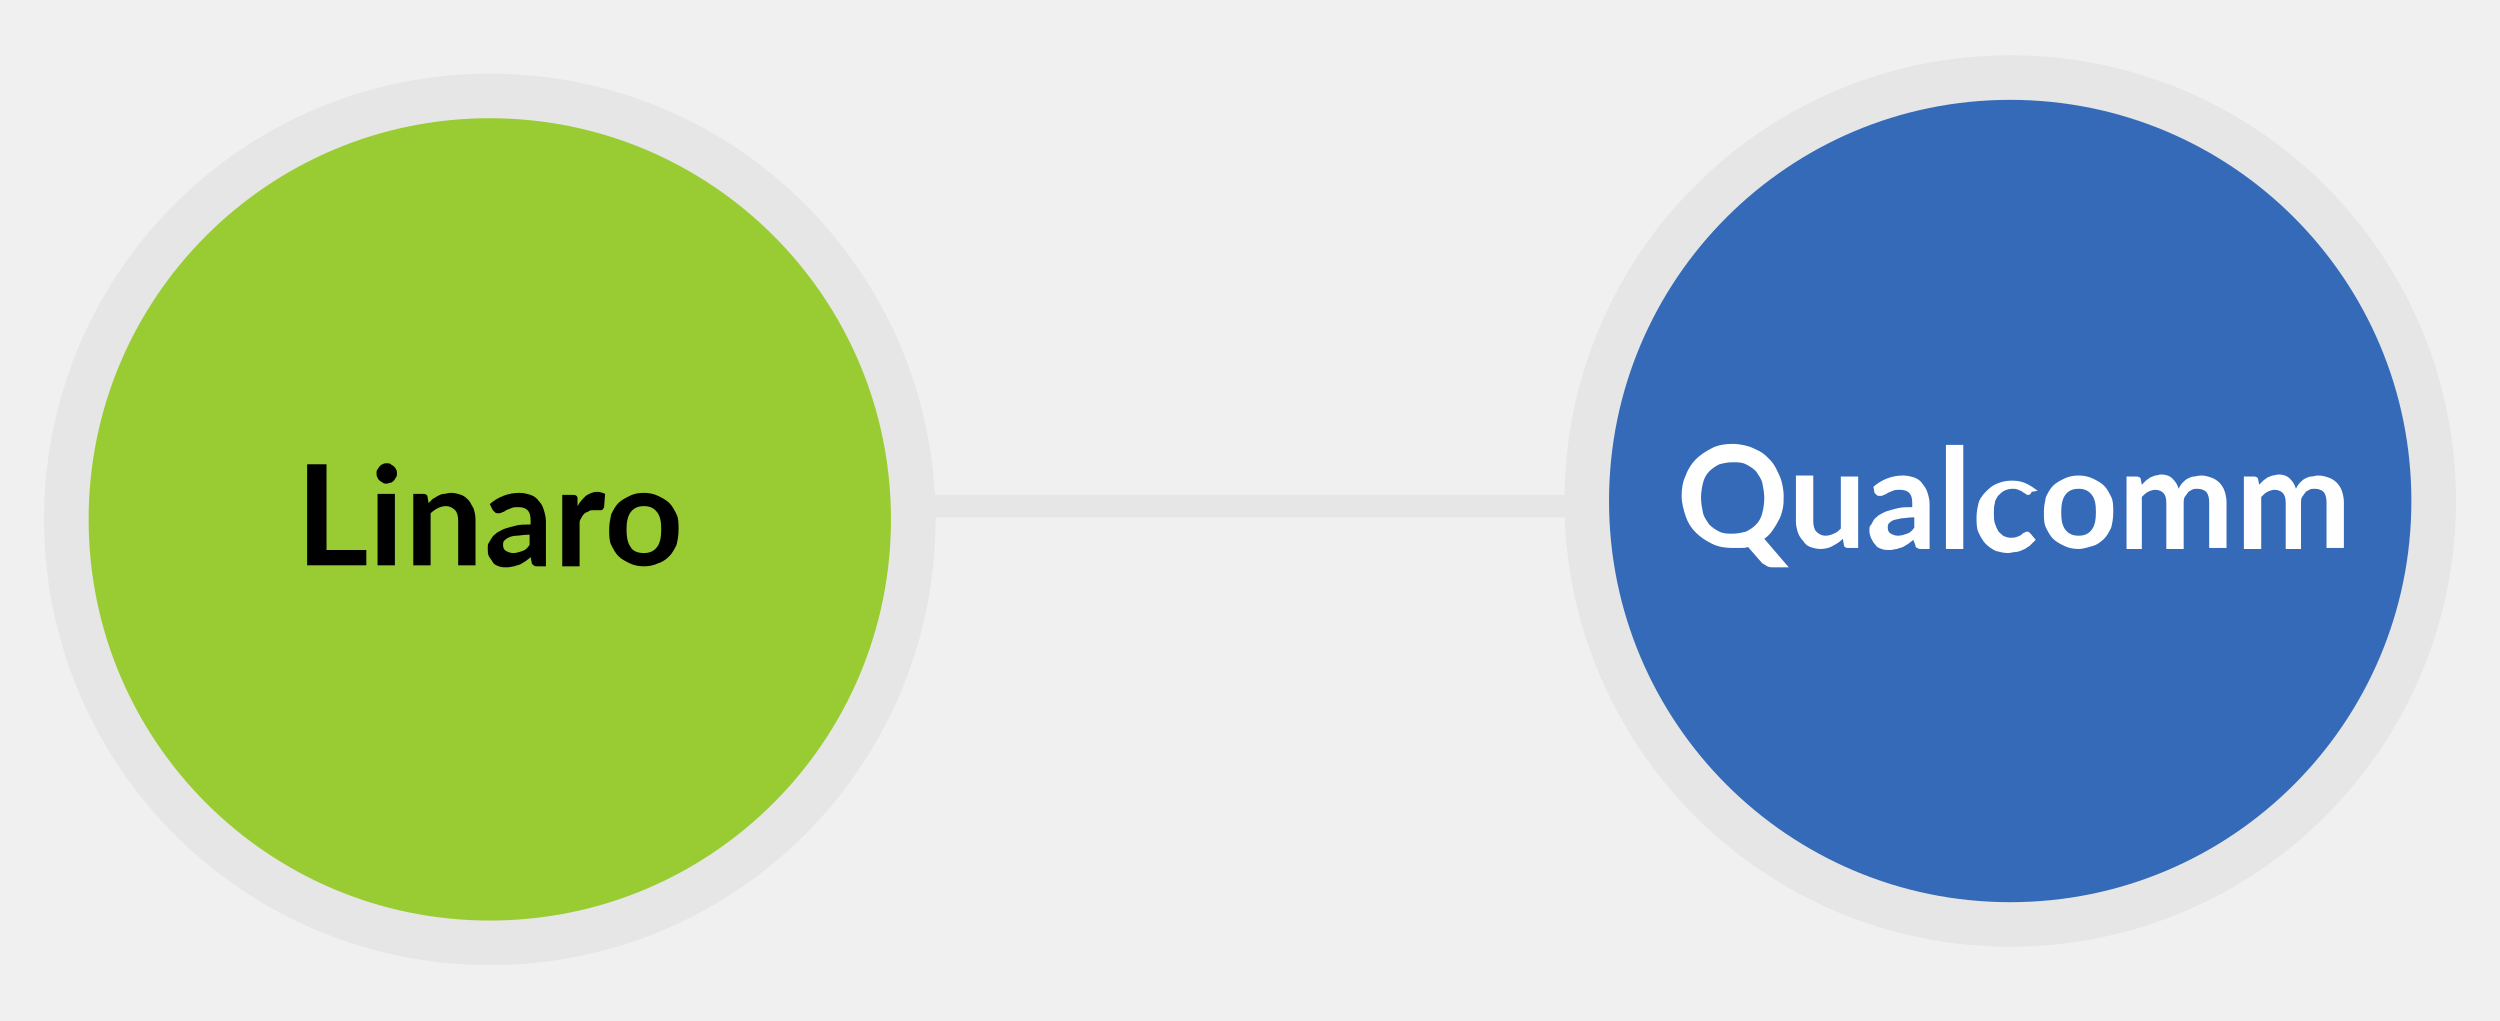
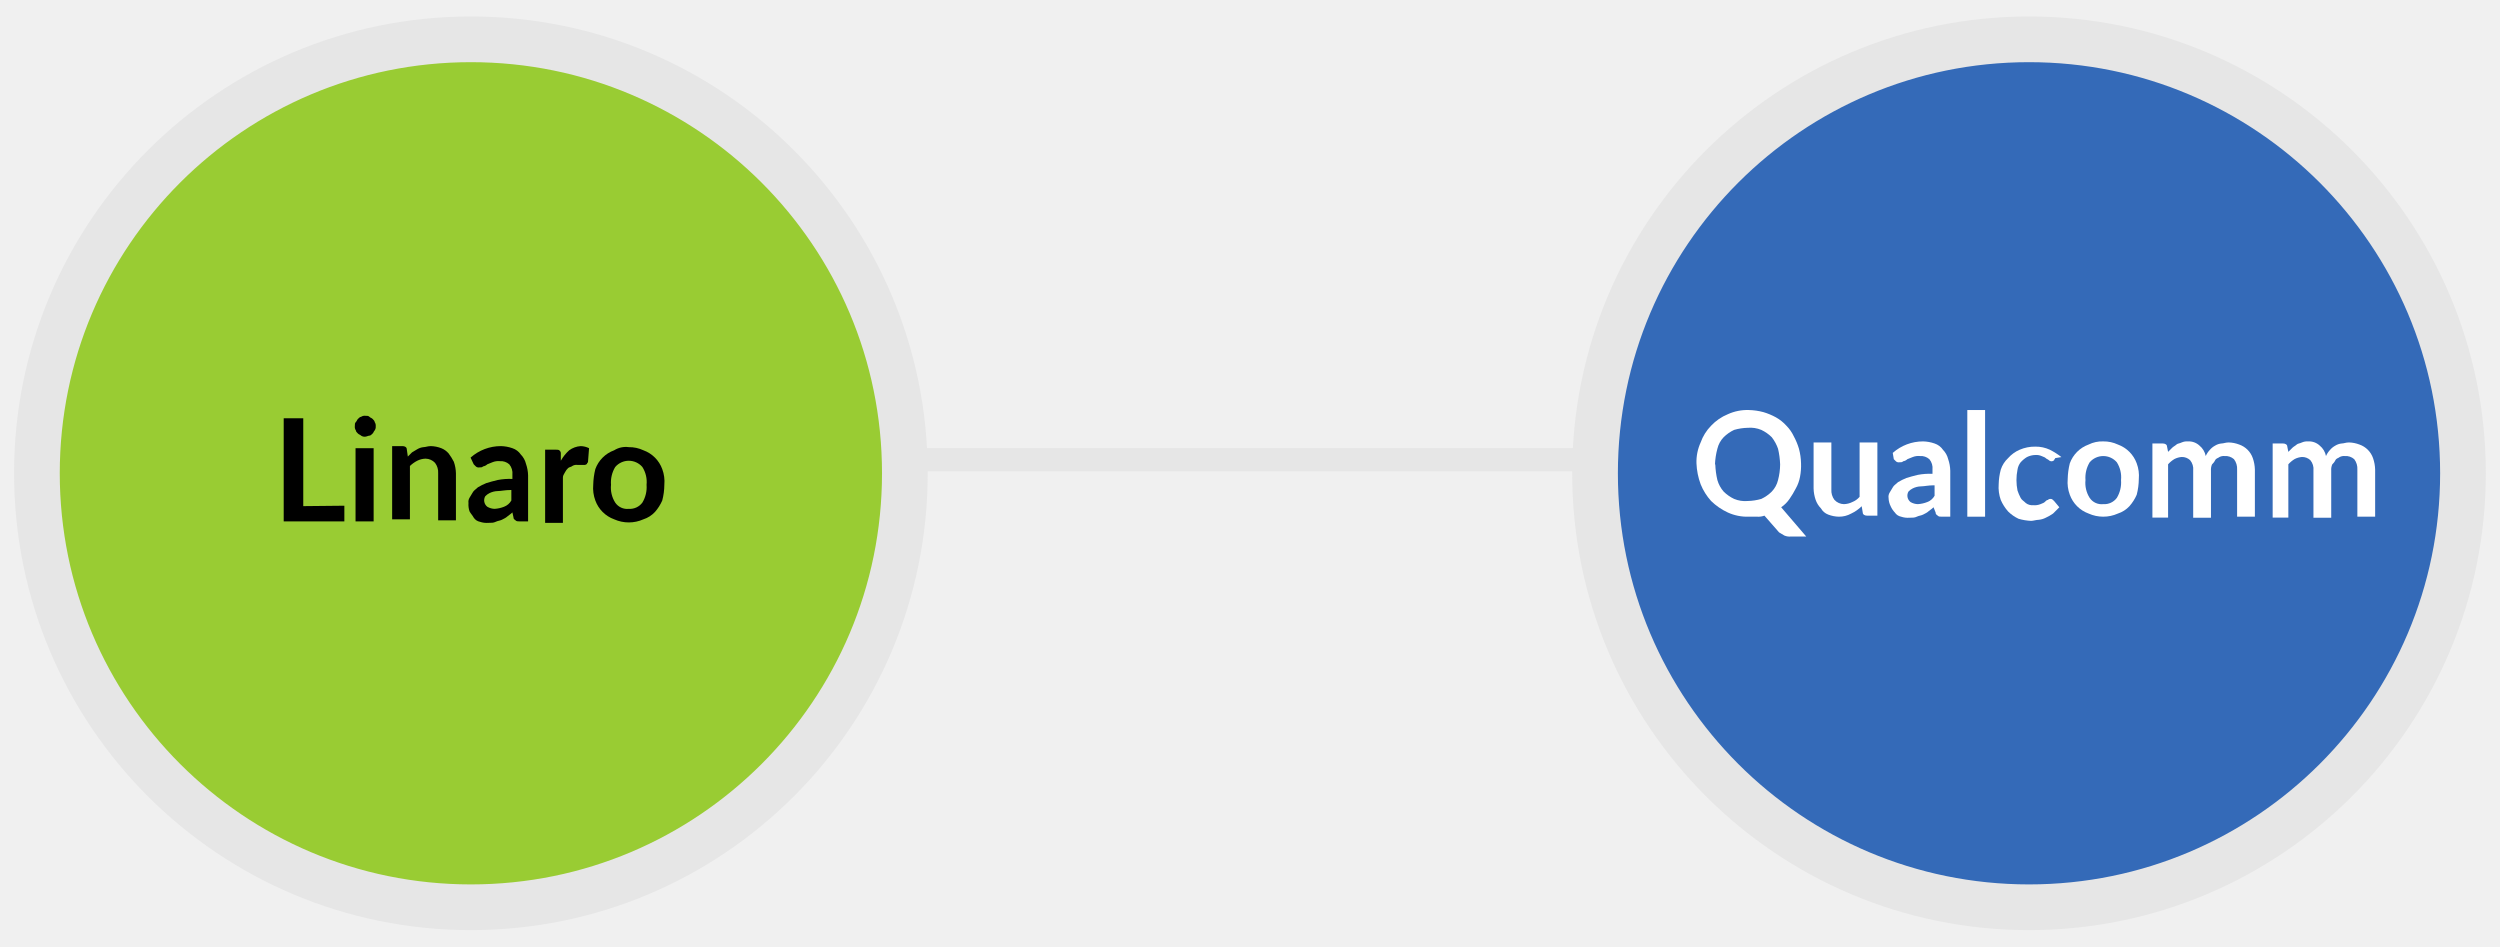
- <svg xmlns="http://www.w3.org/2000/svg" version="1.1" id="Layer_1" x="0px" y="0px" viewBox="0 0 245 100" style="enable-background:new 0 0 245 100;" xml:space="preserve">
-   <style type="text/css">
- 	.st0{fill:none;stroke:#E6E6E6;stroke-width:2.22;stroke-miterlimit:10;}
- 	.st1{fill:#99CC33;stroke:#E6E6E6;stroke-width:4.37;stroke-miterlimit:10;}
- 	.st2{enable-background:new    ;}
- 	.st3{fill:#346AB8;stroke:#E6E6E6;stroke-width:4.37;stroke-miterlimit:10;}
- 	.st4{fill:#FFFFFF;}
- </style>
-   <g id="upper">
-     <line class="st0" x1="35.7" y1="49.6" x2="215.2" y2="49.6" />
-     <circle class="st1" cx="48" cy="50.9" r="41.5" />
-     <g class="st2">
-       <path d="M35.9,53.9v1.5h-5.8v-9.9H32v8.4H35.9z" />
-       <path d="M38.9,46.4c0,0.1,0,0.3-0.1,0.4c-0.1,0.1-0.1,0.2-0.2,0.3c-0.1,0.1-0.2,0.2-0.3,0.2s-0.3,0.1-0.4,0.1    c-0.1,0-0.3,0-0.4-0.1c-0.1-0.1-0.2-0.1-0.3-0.2c-0.1-0.1-0.2-0.2-0.2-0.3c-0.1-0.1-0.1-0.3-0.1-0.4c0-0.2,0-0.3,0.1-0.4    c0.1-0.1,0.1-0.2,0.2-0.3s0.2-0.2,0.3-0.2c0.1-0.1,0.3-0.1,0.4-0.1c0.2,0,0.3,0,0.4,0.1s0.2,0.1,0.3,0.2c0.1,0.1,0.2,0.2,0.2,0.3    C38.9,46.1,38.9,46.2,38.9,46.4z M38.7,48.4v7H37v-7H38.7z" />
-       <path d="M42,49.3c0.1-0.1,0.3-0.3,0.4-0.4c0.2-0.1,0.3-0.2,0.5-0.3s0.4-0.2,0.6-0.2s0.4-0.1,0.7-0.1c0.4,0,0.7,0.1,1,0.2    c0.3,0.1,0.5,0.3,0.7,0.5c0.2,0.2,0.3,0.5,0.5,0.8c0.1,0.3,0.2,0.7,0.2,1.1v4.5h-1.7V51c0-0.4-0.1-0.8-0.3-1    c-0.2-0.2-0.5-0.4-0.9-0.4c-0.3,0-0.6,0.1-0.8,0.2s-0.5,0.3-0.7,0.5v5.1h-1.7v-7h1c0.2,0,0.4,0.1,0.4,0.3L42,49.3z" />
-       <path d="M48,49.4c0.8-0.7,1.8-1.1,2.9-1.1c0.4,0,0.8,0.1,1.1,0.2c0.3,0.1,0.6,0.3,0.8,0.6c0.2,0.2,0.4,0.5,0.5,0.9    c0.1,0.3,0.2,0.7,0.2,1.1v4.4h-0.8c-0.2,0-0.3,0-0.4-0.1s-0.2-0.1-0.2-0.3L52,54.6c-0.2,0.2-0.4,0.3-0.5,0.4    c-0.2,0.1-0.3,0.2-0.5,0.3s-0.4,0.1-0.6,0.2c-0.2,0-0.4,0.1-0.7,0.1c-0.3,0-0.6,0-0.8-0.1c-0.3-0.1-0.5-0.2-0.6-0.4    s-0.3-0.4-0.4-0.6c-0.1-0.2-0.1-0.5-0.1-0.8c0-0.2,0-0.4,0.1-0.5c0.1-0.2,0.2-0.3,0.3-0.5c0.1-0.2,0.3-0.3,0.5-0.5    c0.2-0.1,0.5-0.3,0.8-0.4c0.3-0.1,0.7-0.2,1.1-0.3c0.4-0.1,0.9-0.1,1.4-0.1V51c0-0.5-0.1-0.8-0.3-1c-0.2-0.2-0.5-0.3-0.9-0.3    c-0.3,0-0.5,0-0.7,0.1c-0.2,0.1-0.3,0.1-0.5,0.2c-0.1,0.1-0.3,0.2-0.4,0.2c-0.1,0.1-0.2,0.1-0.4,0.1c-0.1,0-0.2,0-0.3-0.1    s-0.1-0.1-0.2-0.2L48,49.4z M51.8,52.4c-0.5,0-0.9,0.1-1.2,0.1s-0.6,0.1-0.8,0.2s-0.3,0.2-0.4,0.3c-0.1,0.1-0.1,0.3-0.1,0.4    c0,0.3,0.1,0.5,0.3,0.6c0.2,0.1,0.4,0.2,0.7,0.2c0.3,0,0.6-0.1,0.9-0.2c0.3-0.1,0.5-0.3,0.7-0.6V52.4z" />
-     </g>
-     <g class="st2">
-       <path d="M56.6,49.6c0.2-0.4,0.5-0.7,0.8-1c0.3-0.2,0.7-0.4,1.1-0.4c0.3,0,0.6,0.1,0.8,0.2l-0.1,1.3c0,0.1-0.1,0.1-0.1,0.2    c0,0-0.1,0.1-0.2,0.1c-0.1,0-0.2,0-0.3,0c-0.1,0-0.3,0-0.4,0c-0.2,0-0.4,0-0.5,0.1c-0.1,0.1-0.3,0.1-0.4,0.2s-0.2,0.2-0.3,0.4    s-0.2,0.3-0.2,0.5v4.3h-1.7v-7h1c0.2,0,0.3,0,0.4,0.1s0.1,0.2,0.1,0.3L56.6,49.6z" />
-     </g>
-     <g class="st2">
-       <path d="M63.1,48.3c0.5,0,1,0.1,1.4,0.3c0.4,0.2,0.8,0.4,1.1,0.7c0.3,0.3,0.5,0.7,0.7,1.1c0.2,0.4,0.2,0.9,0.2,1.5    c0,0.6-0.1,1.1-0.2,1.5c-0.2,0.4-0.4,0.8-0.7,1.1c-0.3,0.3-0.7,0.6-1.1,0.7c-0.4,0.2-0.9,0.3-1.4,0.3c-0.5,0-1-0.1-1.4-0.3    c-0.4-0.2-0.8-0.4-1.1-0.7c-0.3-0.3-0.5-0.7-0.7-1.1c-0.2-0.4-0.2-0.9-0.2-1.5c0-0.6,0.1-1,0.2-1.5c0.2-0.4,0.4-0.8,0.7-1.1    c0.3-0.3,0.7-0.5,1.1-0.7C62.1,48.4,62.5,48.3,63.1,48.3z M63.1,54.2c0.6,0,1-0.2,1.3-0.6s0.4-1,0.4-1.7c0-0.8-0.1-1.3-0.4-1.7    c-0.3-0.4-0.7-0.6-1.3-0.6c-0.6,0-1,0.2-1.3,0.6c-0.3,0.4-0.4,1-0.4,1.7s0.1,1.3,0.4,1.7C62,54,62.5,54.2,63.1,54.2z" />
-     </g>
-     <circle class="st3" cx="197" cy="49.1" r="41.5" />
-     <g class="st2">
-       <path class="st4" d="M175.3,55.6h-1.5c-0.2,0-0.4,0-0.6-0.1c-0.2-0.1-0.3-0.2-0.5-0.3l-1.4-1.6c-0.2,0.1-0.5,0.1-0.7,0.1    c-0.2,0-0.5,0-0.8,0c-0.7,0-1.4-0.1-2-0.4s-1.1-0.6-1.6-1.1s-0.8-1-1-1.6c-0.2-0.6-0.4-1.3-0.4-2s0.1-1.4,0.4-2    c0.2-0.6,0.6-1.2,1-1.6s1-0.8,1.6-1.1s1.3-0.4,2-0.4c0.5,0,1,0.1,1.4,0.2c0.4,0.1,0.8,0.3,1.2,0.5s0.7,0.5,1,0.8    c0.3,0.3,0.5,0.6,0.7,1c0.2,0.4,0.4,0.8,0.5,1.2c0.1,0.4,0.2,0.9,0.2,1.4c0,0.4,0,0.9-0.1,1.3c-0.1,0.4-0.2,0.8-0.4,1.1    c-0.2,0.4-0.4,0.7-0.6,1s-0.5,0.6-0.8,0.8L175.3,55.6z M166.7,48.8c0,0.5,0.1,1,0.2,1.5c0.1,0.4,0.4,0.8,0.6,1.1    c0.3,0.3,0.6,0.5,1,0.7c0.4,0.2,0.8,0.2,1.3,0.2c0.5,0,0.9-0.1,1.3-0.2c0.4-0.2,0.7-0.4,1-0.7c0.3-0.3,0.5-0.7,0.6-1.1    c0.1-0.4,0.2-0.9,0.2-1.5c0-0.5-0.1-1-0.2-1.5c-0.1-0.4-0.4-0.8-0.6-1.1c-0.3-0.3-0.6-0.5-1-0.7c-0.4-0.2-0.8-0.2-1.3-0.2    c-0.5,0-0.9,0.1-1.3,0.2c-0.4,0.2-0.7,0.4-1,0.7c-0.3,0.3-0.5,0.7-0.6,1.1C166.8,47.7,166.7,48.2,166.7,48.8z" />
-     </g>
-     <g class="st2">
-       <path class="st4" d="M182.1,46.7v7h-1c-0.2,0-0.4-0.1-0.4-0.3l-0.1-0.6c-0.3,0.3-0.6,0.5-1,0.7c-0.3,0.2-0.8,0.3-1.2,0.3    c-0.4,0-0.7-0.1-1-0.2c-0.3-0.1-0.5-0.3-0.7-0.6c-0.2-0.2-0.4-0.5-0.5-0.8c-0.1-0.3-0.2-0.7-0.2-1.1v-4.5h1.7v4.5    c0,0.4,0.1,0.8,0.3,1c0.2,0.2,0.5,0.4,0.9,0.4c0.3,0,0.6-0.1,0.8-0.2c0.3-0.1,0.5-0.3,0.7-0.5v-5.1H182.1z" />
-       <path class="st4" d="M183.6,47.7c0.8-0.7,1.8-1.1,2.9-1.1c0.4,0,0.8,0.1,1.1,0.2c0.3,0.1,0.6,0.3,0.8,0.6s0.4,0.5,0.5,0.9    c0.1,0.3,0.2,0.7,0.2,1.1v4.4h-0.8c-0.2,0-0.3,0-0.4-0.1c-0.1,0-0.2-0.1-0.2-0.3l-0.2-0.5c-0.2,0.2-0.4,0.3-0.5,0.4    c-0.2,0.1-0.3,0.2-0.5,0.3c-0.2,0.1-0.4,0.1-0.6,0.2c-0.2,0-0.4,0.1-0.7,0.1c-0.3,0-0.6,0-0.8-0.1c-0.3-0.1-0.5-0.2-0.6-0.4    c-0.2-0.2-0.3-0.4-0.4-0.6c-0.1-0.2-0.2-0.5-0.2-0.8c0-0.2,0-0.4,0.1-0.5s0.2-0.3,0.3-0.5c0.1-0.2,0.3-0.3,0.5-0.5    c0.2-0.1,0.5-0.3,0.8-0.4c0.3-0.1,0.7-0.2,1.1-0.3c0.4-0.1,0.9-0.1,1.4-0.1v-0.4c0-0.5-0.1-0.8-0.3-1c-0.2-0.2-0.5-0.3-0.9-0.3    c-0.3,0-0.5,0-0.7,0.1s-0.3,0.1-0.5,0.2c-0.1,0.1-0.3,0.2-0.4,0.2c-0.1,0.1-0.2,0.1-0.4,0.1c-0.1,0-0.2,0-0.3-0.1    s-0.1-0.1-0.2-0.2L183.6,47.7z M187.5,50.7c-0.5,0-0.9,0.1-1.2,0.1c-0.3,0.1-0.6,0.1-0.8,0.2c-0.2,0.1-0.3,0.2-0.4,0.3    c-0.1,0.1-0.1,0.3-0.1,0.4c0,0.3,0.1,0.5,0.3,0.6c0.2,0.1,0.4,0.2,0.7,0.2c0.3,0,0.6-0.1,0.9-0.2c0.3-0.1,0.5-0.3,0.7-0.6V50.7z" />
-       <path class="st4" d="M192.4,43.6v10.2h-1.7V43.6H192.4z" />
-     </g>
-     <g class="st2">
-       <path class="st4" d="M199.1,48.2c0,0.1-0.1,0.1-0.1,0.2c0,0-0.1,0.1-0.2,0.1c-0.1,0-0.2,0-0.3-0.1c-0.1-0.1-0.2-0.1-0.3-0.2    c-0.1-0.1-0.2-0.1-0.4-0.2c-0.2-0.1-0.4-0.1-0.6-0.1c-0.3,0-0.6,0.1-0.8,0.2c-0.2,0.1-0.4,0.3-0.6,0.5c-0.1,0.2-0.3,0.4-0.3,0.7    c-0.1,0.3-0.1,0.6-0.1,1c0,0.4,0,0.7,0.1,1c0.1,0.3,0.2,0.5,0.3,0.7s0.3,0.3,0.5,0.5c0.2,0.1,0.5,0.2,0.7,0.2s0.5,0,0.7-0.1    c0.2-0.1,0.3-0.1,0.4-0.2c0.1-0.1,0.2-0.2,0.3-0.2c0.1-0.1,0.2-0.1,0.3-0.1c0.1,0,0.2,0.1,0.3,0.2l0.5,0.6    c-0.2,0.2-0.4,0.4-0.6,0.6c-0.2,0.1-0.4,0.3-0.7,0.4c-0.2,0.1-0.5,0.2-0.7,0.2c-0.2,0-0.5,0.1-0.7,0.1c-0.4,0-0.8-0.1-1.2-0.2    c-0.4-0.2-0.7-0.4-1-0.7s-0.5-0.7-0.7-1.1c-0.2-0.4-0.2-1-0.2-1.5c0-0.5,0.1-1,0.2-1.4c0.1-0.4,0.4-0.8,0.7-1.1s0.6-0.6,1.1-0.8    s0.9-0.3,1.5-0.3c0.5,0,1,0.1,1.4,0.3c0.4,0.2,0.7,0.4,1.1,0.7L199.1,48.2z" />
-     </g>
-     <g class="st2">
-       <path class="st4" d="M203.7,46.6c0.5,0,1,0.1,1.4,0.3s0.8,0.4,1.1,0.7c0.3,0.3,0.5,0.7,0.7,1.1c0.2,0.4,0.2,0.9,0.2,1.5    c0,0.6-0.1,1.1-0.2,1.5c-0.2,0.4-0.4,0.8-0.7,1.1c-0.3,0.3-0.7,0.6-1.1,0.7s-0.9,0.3-1.4,0.3c-0.5,0-1-0.1-1.4-0.3    c-0.4-0.2-0.8-0.4-1.1-0.7c-0.3-0.3-0.5-0.7-0.7-1.1c-0.2-0.4-0.2-0.9-0.2-1.5c0-0.6,0.1-1,0.2-1.5c0.2-0.4,0.4-0.8,0.7-1.1    c0.3-0.3,0.7-0.5,1.1-0.7C202.7,46.7,203.2,46.6,203.7,46.6z M203.7,52.5c0.6,0,1-0.2,1.3-0.6c0.3-0.4,0.4-1,0.4-1.7    c0-0.8-0.1-1.3-0.4-1.7s-0.7-0.6-1.3-0.6c-0.6,0-1,0.2-1.3,0.6c-0.3,0.4-0.4,1-0.4,1.7c0,0.8,0.1,1.3,0.4,1.7    C202.7,52.3,203.1,52.5,203.7,52.5z" />
-       <path class="st4" d="M208.4,53.7v-7h1c0.2,0,0.4,0.1,0.4,0.3l0.1,0.5c0.1-0.1,0.3-0.3,0.4-0.4c0.1-0.1,0.3-0.2,0.4-0.3    c0.2-0.1,0.3-0.1,0.5-0.2c0.2,0,0.4-0.1,0.6-0.1c0.4,0,0.8,0.1,1.1,0.4s0.5,0.6,0.6,1c0.1-0.2,0.2-0.4,0.4-0.6    c0.2-0.2,0.3-0.3,0.5-0.4c0.2-0.1,0.4-0.2,0.6-0.2c0.2,0,0.4-0.1,0.7-0.1c0.4,0,0.7,0.1,1,0.2s0.6,0.3,0.8,0.5s0.4,0.5,0.5,0.8    c0.1,0.3,0.2,0.7,0.2,1.1v4.5h-1.7v-4.5c0-0.4-0.1-0.8-0.3-1s-0.5-0.3-0.9-0.3c-0.2,0-0.3,0-0.5,0.1c-0.1,0.1-0.3,0.1-0.4,0.3    c-0.1,0.1-0.2,0.3-0.3,0.4c-0.1,0.2-0.1,0.4-0.1,0.6v4.5h-1.7v-4.5c0-0.5-0.1-0.8-0.3-1s-0.5-0.3-0.8-0.3c-0.2,0-0.5,0.1-0.7,0.2    c-0.2,0.1-0.4,0.3-0.6,0.5v5.1H208.4z" />
-       <path class="st4" d="M219.9,53.7v-7h1c0.2,0,0.4,0.1,0.4,0.3l0.1,0.5c0.1-0.1,0.3-0.3,0.4-0.4c0.1-0.1,0.3-0.2,0.4-0.3    c0.2-0.1,0.3-0.1,0.5-0.2c0.2,0,0.4-0.1,0.6-0.1c0.4,0,0.8,0.1,1.1,0.4s0.5,0.6,0.6,1c0.1-0.2,0.2-0.4,0.4-0.6    c0.2-0.2,0.3-0.3,0.5-0.4c0.2-0.1,0.4-0.2,0.6-0.2c0.2,0,0.4-0.1,0.7-0.1c0.4,0,0.7,0.1,1,0.2s0.6,0.3,0.8,0.5s0.4,0.5,0.5,0.8    c0.1,0.3,0.2,0.7,0.2,1.1v4.5h-1.7v-4.5c0-0.4-0.1-0.8-0.3-1s-0.5-0.3-0.9-0.3c-0.2,0-0.3,0-0.5,0.1c-0.1,0.1-0.3,0.1-0.4,0.3    c-0.1,0.1-0.2,0.3-0.3,0.4c-0.1,0.2-0.1,0.4-0.1,0.6v4.5H224v-4.5c0-0.5-0.1-0.8-0.3-1s-0.5-0.3-0.8-0.3c-0.2,0-0.5,0.1-0.7,0.2    c-0.2,0.1-0.4,0.3-0.6,0.5v5.1H219.9z" />
-     </g>
+ <svg xmlns="http://www.w3.org/2000/svg" id="Layer_1" data-name="Layer 1" viewBox="0 0 239.07 90.52">
+   <defs>
+     <style>.cls-1{fill:none;stroke-width:2.22px;}.cls-1,.cls-2,.cls-4{stroke:#e6e6e6;stroke-miterlimit:10;}.cls-2{fill:#9c3;}.cls-2,.cls-4{stroke-width:4.37px;}.cls-3{isolation:isolate;}.cls-4{fill:#346ab8;}.cls-5{fill:#fff;}</style>
+   </defs>
+   <line class="cls-1" x1="32.73" y1="43.96" x2="212.23" y2="43.96" />
+   <circle class="cls-2" cx="45.03" cy="45.26" r="41.5" />
+   <g class="cls-3">
+     <path d="M32.93,48.36v1.5h-5.8V40H29v8.4Z" />
+     <path d="M35.93,40.76a.6.6,0,0,1-.1.4c-.1.1-.1.2-.2.3s-.2.2-.3.2-.3.1-.4.1a.6.6,0,0,1-.4-.1c-.1-.1-.2-.1-.3-.2s-.2-.2-.2-.3a.6.6,0,0,1-.1-.4c0-.2,0-.3.1-.4s.1-.2.2-.3.2-.2.3-.2a.6.6,0,0,1,.4-.1c.2,0,.3,0,.4.1s.2.1.3.2.2.2.2.3A.6.6,0,0,1,35.93,40.76Zm-.2,2.1v7H34v-7Z" />
+     <path d="M39,43.66l.4-.4c.2-.1.3-.2.5-.3a1.42,1.42,0,0,1,.6-.2c.2,0,.4-.1.7-.1a3,3,0,0,1,1,.2,1.79,1.79,0,0,1,.7.5,5.58,5.58,0,0,1,.5.8,3.59,3.59,0,0,1,.2,1.1v4.5h-1.7v-4.5a1.49,1.49,0,0,0-.3-1,1.27,1.27,0,0,0-.9-.4,1.88,1.88,0,0,0-.8.2,3,3,0,0,0-.7.5v5.1h-1.7v-7h1c.2,0,.4.1.4.3Z" />
+     <path d="M45,43.76a4.36,4.36,0,0,1,2.9-1.1,3.59,3.59,0,0,1,1.1.2,1.56,1.56,0,0,1,.8.6,1.93,1.93,0,0,1,.5.9,3.59,3.59,0,0,1,.2,1.1v4.4h-.8c-.2,0-.3,0-.4-.1s-.2-.1-.2-.3L49,49c-.2.2-.4.3-.5.4s-.3.2-.5.3-.4.1-.6.2-.4.1-.7.1a2,2,0,0,1-.8-.1.92.92,0,0,1-.6-.4c-.1-.2-.3-.4-.4-.6a2,2,0,0,1-.1-.8.75.75,0,0,1,.1-.5c.1-.2.2-.3.3-.5s.3-.3.5-.5a5.94,5.94,0,0,1,.8-.4c.3-.1.7-.2,1.1-.3a6.15,6.15,0,0,1,1.4-.1v-.4a1.33,1.33,0,0,0-.3-1,1.22,1.22,0,0,0-.9-.3,1.48,1.48,0,0,0-.7.1c-.2.1-.3.1-.5.2a.76.76,0,0,1-.4.2c-.1.1-.2.1-.4.1a.37.37,0,0,1-.3-.1l-.2-.2Zm3.8,3.1c-.5,0-.9.1-1.2.1a1.88,1.88,0,0,0-.8.2,1.38,1.38,0,0,0-.4.3.78.78,0,0,0,.2,1,1.45,1.45,0,0,0,.7.2,2.92,2.92,0,0,0,.9-.2,1.34,1.34,0,0,0,.7-.6v-1Z" />
+   </g>
+   <g class="cls-3">
+     <path d="M53.63,44.06a3.92,3.92,0,0,1,.8-1,2.1,2.1,0,0,1,1.1-.4,1.88,1.88,0,0,1,.8.2l-.1,1.3c0,.1-.1.1-.1.2a.35.35,0,0,1-.2.1h-.7a.75.75,0,0,0-.5.1c-.1.1-.3.1-.4.2a1.38,1.38,0,0,0-.3.4c-.1.2-.2.3-.2.5V50h-1.7V43h1c.2,0,.3,0,.4.1a.37.37,0,0,1,.1.3Z" />
+   </g>
+   <g class="cls-3">
+     <path d="M60.13,42.76a3.19,3.19,0,0,1,1.4.3,3,3,0,0,1,1.8,1.8,3.42,3.42,0,0,1,.2,1.5,6.05,6.05,0,0,1-.2,1.5,4.13,4.13,0,0,1-.7,1.1,2.59,2.59,0,0,1-1.1.7,3.42,3.42,0,0,1-2.8,0,3,3,0,0,1-1.8-1.8,3.42,3.42,0,0,1-.2-1.5,6.8,6.8,0,0,1,.2-1.5,3,3,0,0,1,1.8-1.8A2.09,2.09,0,0,1,60.13,42.76Zm0,5.9a1.49,1.49,0,0,0,1.3-.6,2.86,2.86,0,0,0,.4-1.7,2.67,2.67,0,0,0-.4-1.7,1.71,1.71,0,0,0-2.6,0,2.86,2.86,0,0,0-.4,1.7,2.67,2.67,0,0,0,.4,1.7A1.38,1.38,0,0,0,60.13,48.66Z" />
+   </g>
+   <circle class="cls-4" cx="194.03" cy="45.26" r="41.5" />
+   <g class="cls-3">
+     <path class="cls-5" d="M172.73,51.31h-1.5a1.27,1.27,0,0,1-.6-.1c-.2-.1-.3-.2-.5-.3l-1.4-1.6a1.7,1.7,0,0,1-.7.1h-.8a4.48,4.48,0,0,1-2-.4,5.72,5.72,0,0,1-1.6-1.1,5.37,5.37,0,0,1-1-1.6,6.47,6.47,0,0,1-.4-2,4.48,4.48,0,0,1,.4-2,4.35,4.35,0,0,1,1-1.6,4.57,4.57,0,0,1,1.6-1.1,4.48,4.48,0,0,1,2-.4,5.9,5.9,0,0,1,1.4.2,6.12,6.12,0,0,1,1.2.5,3.92,3.92,0,0,1,1,.8,3.59,3.59,0,0,1,.7,1,6.12,6.12,0,0,1,.5,1.2,5.9,5.9,0,0,1,.2,1.4,5.7,5.7,0,0,1-.1,1.3,3.58,3.58,0,0,1-.4,1.1,8.79,8.79,0,0,1-.6,1,3,3,0,0,1-.8.8Zm-8.7-6.9a7.72,7.72,0,0,0,.2,1.5,2.87,2.87,0,0,0,.6,1.1,3.59,3.59,0,0,0,1,.7,2.74,2.74,0,0,0,1.3.2,5.07,5.07,0,0,0,1.3-.2,3.59,3.59,0,0,0,1-.7,2.38,2.38,0,0,0,.6-1.1,6.05,6.05,0,0,0,.2-1.5,7.72,7.72,0,0,0-.2-1.5,3.88,3.88,0,0,0-.6-1.1,3.59,3.59,0,0,0-1-.7,2.74,2.74,0,0,0-1.3-.2,5.07,5.07,0,0,0-1.3.2,3.59,3.59,0,0,0-1,.7,2.38,2.38,0,0,0-.6,1.1A6.8,6.8,0,0,0,164,44.41Z" />
+   </g>
+   <g class="cls-3">
+     <path class="cls-5" d="M179.53,42.31v7h-1c-.2,0-.4-.1-.4-.3l-.1-.6a3.59,3.59,0,0,1-1,.7,2.38,2.38,0,0,1-1.2.3,3,3,0,0,1-1-.2,1.34,1.34,0,0,1-.7-.6,2.18,2.18,0,0,1-.5-.8,3.59,3.59,0,0,1-.2-1.1v-4.4h1.7v4.5a1.49,1.49,0,0,0,.3,1,1.27,1.27,0,0,0,.9.4,1.88,1.88,0,0,0,.8-.2,1.79,1.79,0,0,0,.7-.5v-5.2Z" />
+     <path class="cls-5" d="M181,43.31a4.36,4.36,0,0,1,2.9-1.1,3.59,3.59,0,0,1,1.1.2,1.56,1.56,0,0,1,.8.6,1.93,1.93,0,0,1,.5.9,3.59,3.59,0,0,1,.2,1.1v4.4h-.8c-.2,0-.3,0-.4-.1s-.2-.1-.2-.3l-.2-.5c-.2.2-.4.3-.5.4s-.3.2-.5.3-.4.1-.6.2-.4.1-.7.1a2,2,0,0,1-.8-.1.92.92,0,0,1-.6-.4,2.09,2.09,0,0,1-.4-.6,1.88,1.88,0,0,1-.2-.8.75.75,0,0,1,.1-.5c.1-.2.2-.3.3-.5s.3-.3.5-.5a5.94,5.94,0,0,1,.8-.4c.3-.1.7-.2,1.1-.3a6.15,6.15,0,0,1,1.4-.1v-.4a1.33,1.33,0,0,0-.3-1,1.22,1.22,0,0,0-.9-.3,1.48,1.48,0,0,0-.7.1c-.2.1-.3.1-.5.2a.76.76,0,0,1-.4.2c-.1.1-.2.1-.4.1a.37.37,0,0,1-.3-.1l-.2-.2Zm3.9,3.1c-.5,0-.9.1-1.2.1a1.88,1.88,0,0,0-.8.2,1.38,1.38,0,0,0-.4.3.78.78,0,0,0,.2,1,1.45,1.45,0,0,0,.7.2,2.92,2.92,0,0,0,.9-.2,1.34,1.34,0,0,0,.7-.6v-1Z" />
+     <path class="cls-5" d="M189.83,39.21v10.2h-1.7V39.21Z" />
+   </g>
+   <g class="cls-3">
+     <path class="cls-5" d="M196.53,43.81c0,.1-.1.1-.1.2a.35.35,0,0,1-.2.1.37.37,0,0,1-.3-.1c-.1-.1-.2-.1-.3-.2s-.2-.1-.4-.2a1.27,1.27,0,0,0-.6-.1,1.88,1.88,0,0,0-.8.2,2.65,2.65,0,0,0-.6.5,1.49,1.49,0,0,0-.3.7,5.05,5.05,0,0,0,0,2,4.88,4.88,0,0,0,.3.7c.1.2.3.3.5.5a1,1,0,0,0,.7.2,1.48,1.48,0,0,0,.7-.1c.2-.1.3-.1.4-.2s.2-.2.3-.2a.37.37,0,0,1,.3-.1c.1,0,.2.1.3.2l.5.6-.6.6a4.35,4.35,0,0,1-.7.4,1.85,1.85,0,0,1-.7.2c-.2,0-.5.1-.7.1a5,5,0,0,1-1.2-.2,3.59,3.59,0,0,1-1-.7,4.13,4.13,0,0,1-.7-1.1,3.64,3.64,0,0,1-.2-1.5,5.9,5.9,0,0,1,.2-1.4,2.59,2.59,0,0,1,.7-1.1,3.13,3.13,0,0,1,1.1-.8,3.65,3.65,0,0,1,1.5-.3,3.19,3.19,0,0,1,1.4.3,6.73,6.73,0,0,1,1.1.7Z" />
+   </g>
+   <g class="cls-3">
+     <path class="cls-5" d="M201.13,42.21a3.19,3.19,0,0,1,1.4.3,3,3,0,0,1,1.8,1.8,3.42,3.42,0,0,1,.2,1.5,6.05,6.05,0,0,1-.2,1.5,4.13,4.13,0,0,1-.7,1.1,2.59,2.59,0,0,1-1.1.7,3.42,3.42,0,0,1-2.8,0,3,3,0,0,1-1.8-1.8,3.42,3.42,0,0,1-.2-1.5,6.8,6.8,0,0,1,.2-1.5,3,3,0,0,1,1.8-1.8A2.9,2.9,0,0,1,201.13,42.21Zm0,6a1.49,1.49,0,0,0,1.3-.6,2.86,2.86,0,0,0,.4-1.7,2.67,2.67,0,0,0-.4-1.7,1.71,1.71,0,0,0-2.6,0,2.86,2.86,0,0,0-.4,1.7,2.67,2.67,0,0,0,.4,1.7A1.38,1.38,0,0,0,201.13,48.21Z" />
+     <path class="cls-5" d="M205.83,49.41v-7h1c.2,0,.4.1.4.3l.1.5.4-.4c.1-.1.3-.2.4-.3s.3-.1.5-.2a1.27,1.27,0,0,1,.6-.1,1.5,1.5,0,0,1,1.1.4,1.7,1.7,0,0,1,.6,1,2.09,2.09,0,0,1,.4-.6,1.76,1.76,0,0,1,.5-.4,1.42,1.42,0,0,1,.6-.2c.2,0,.4-.1.7-.1a3,3,0,0,1,1,.2,2.1,2.1,0,0,1,1.3,1.3,3.59,3.59,0,0,1,.2,1.1v4.5h-1.7v-4.5a1.49,1.49,0,0,0-.3-1,1.22,1.22,0,0,0-.9-.3.9.9,0,0,0-.5.1c-.1.1-.3.1-.4.3s-.2.3-.3.4a1.27,1.27,0,0,0-.1.6v4.5h-1.7V45a1.33,1.33,0,0,0-.3-1,1.14,1.14,0,0,0-.8-.3,1.85,1.85,0,0,0-.7.2,2.65,2.65,0,0,0-.6.5v5.1h-1.5Z" />
+     <path class="cls-5" d="M217.33,49.41v-7h1c.2,0,.4.1.4.3l.1.5.4-.4c.1-.1.3-.2.4-.3s.3-.1.5-.2a1.27,1.27,0,0,1,.6-.1,1.5,1.5,0,0,1,1.1.4,1.7,1.7,0,0,1,.6,1,2.09,2.09,0,0,1,.4-.6,1.76,1.76,0,0,1,.5-.4,1.42,1.42,0,0,1,.6-.2c.2,0,.4-.1.7-.1a3,3,0,0,1,1,.2,2.1,2.1,0,0,1,1.3,1.3,3.59,3.59,0,0,1,.2,1.1v4.5h-1.7v-4.5a1.49,1.49,0,0,0-.3-1,1.22,1.22,0,0,0-.9-.3.9.9,0,0,0-.5.1c-.1.1-.3.1-.4.3s-.2.3-.3.4a1.27,1.27,0,0,0-.1.6v4.5h-1.7V45a1.33,1.33,0,0,0-.3-1,1.14,1.14,0,0,0-.8-.3,1.85,1.85,0,0,0-.7.2,2.65,2.65,0,0,0-.6.5v5.1h-1.5Z" />
  </g>
</svg>
